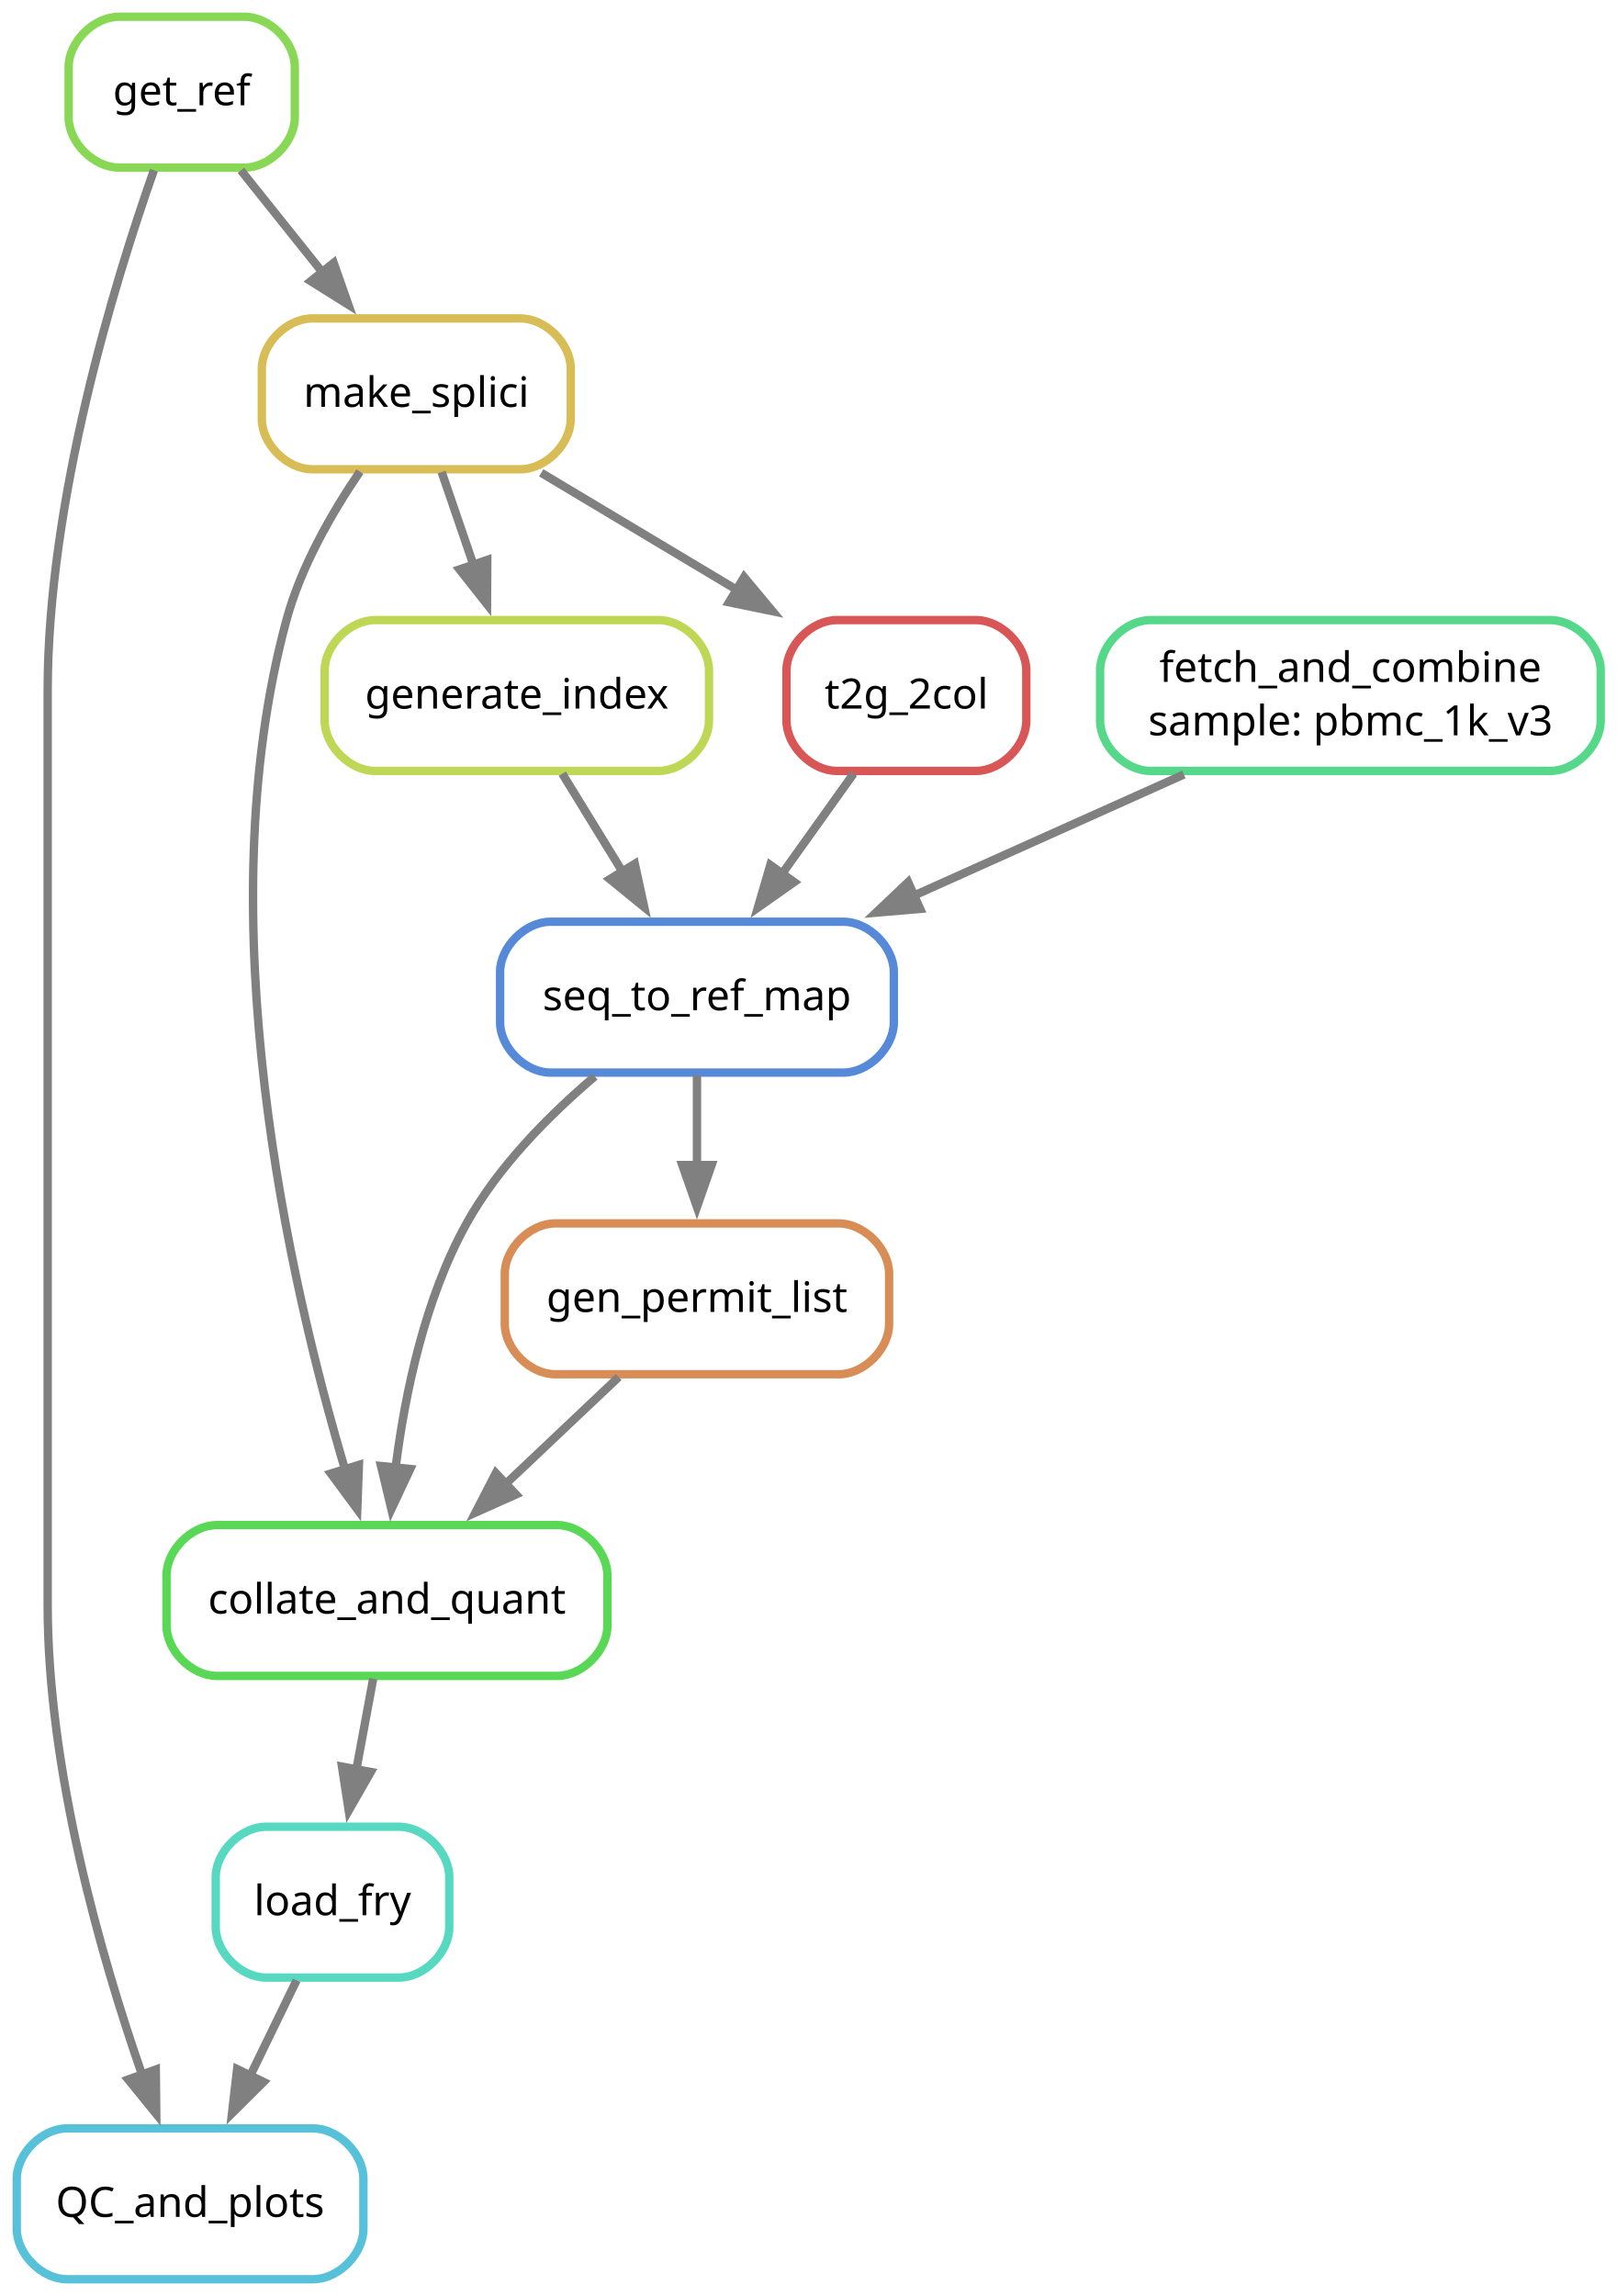
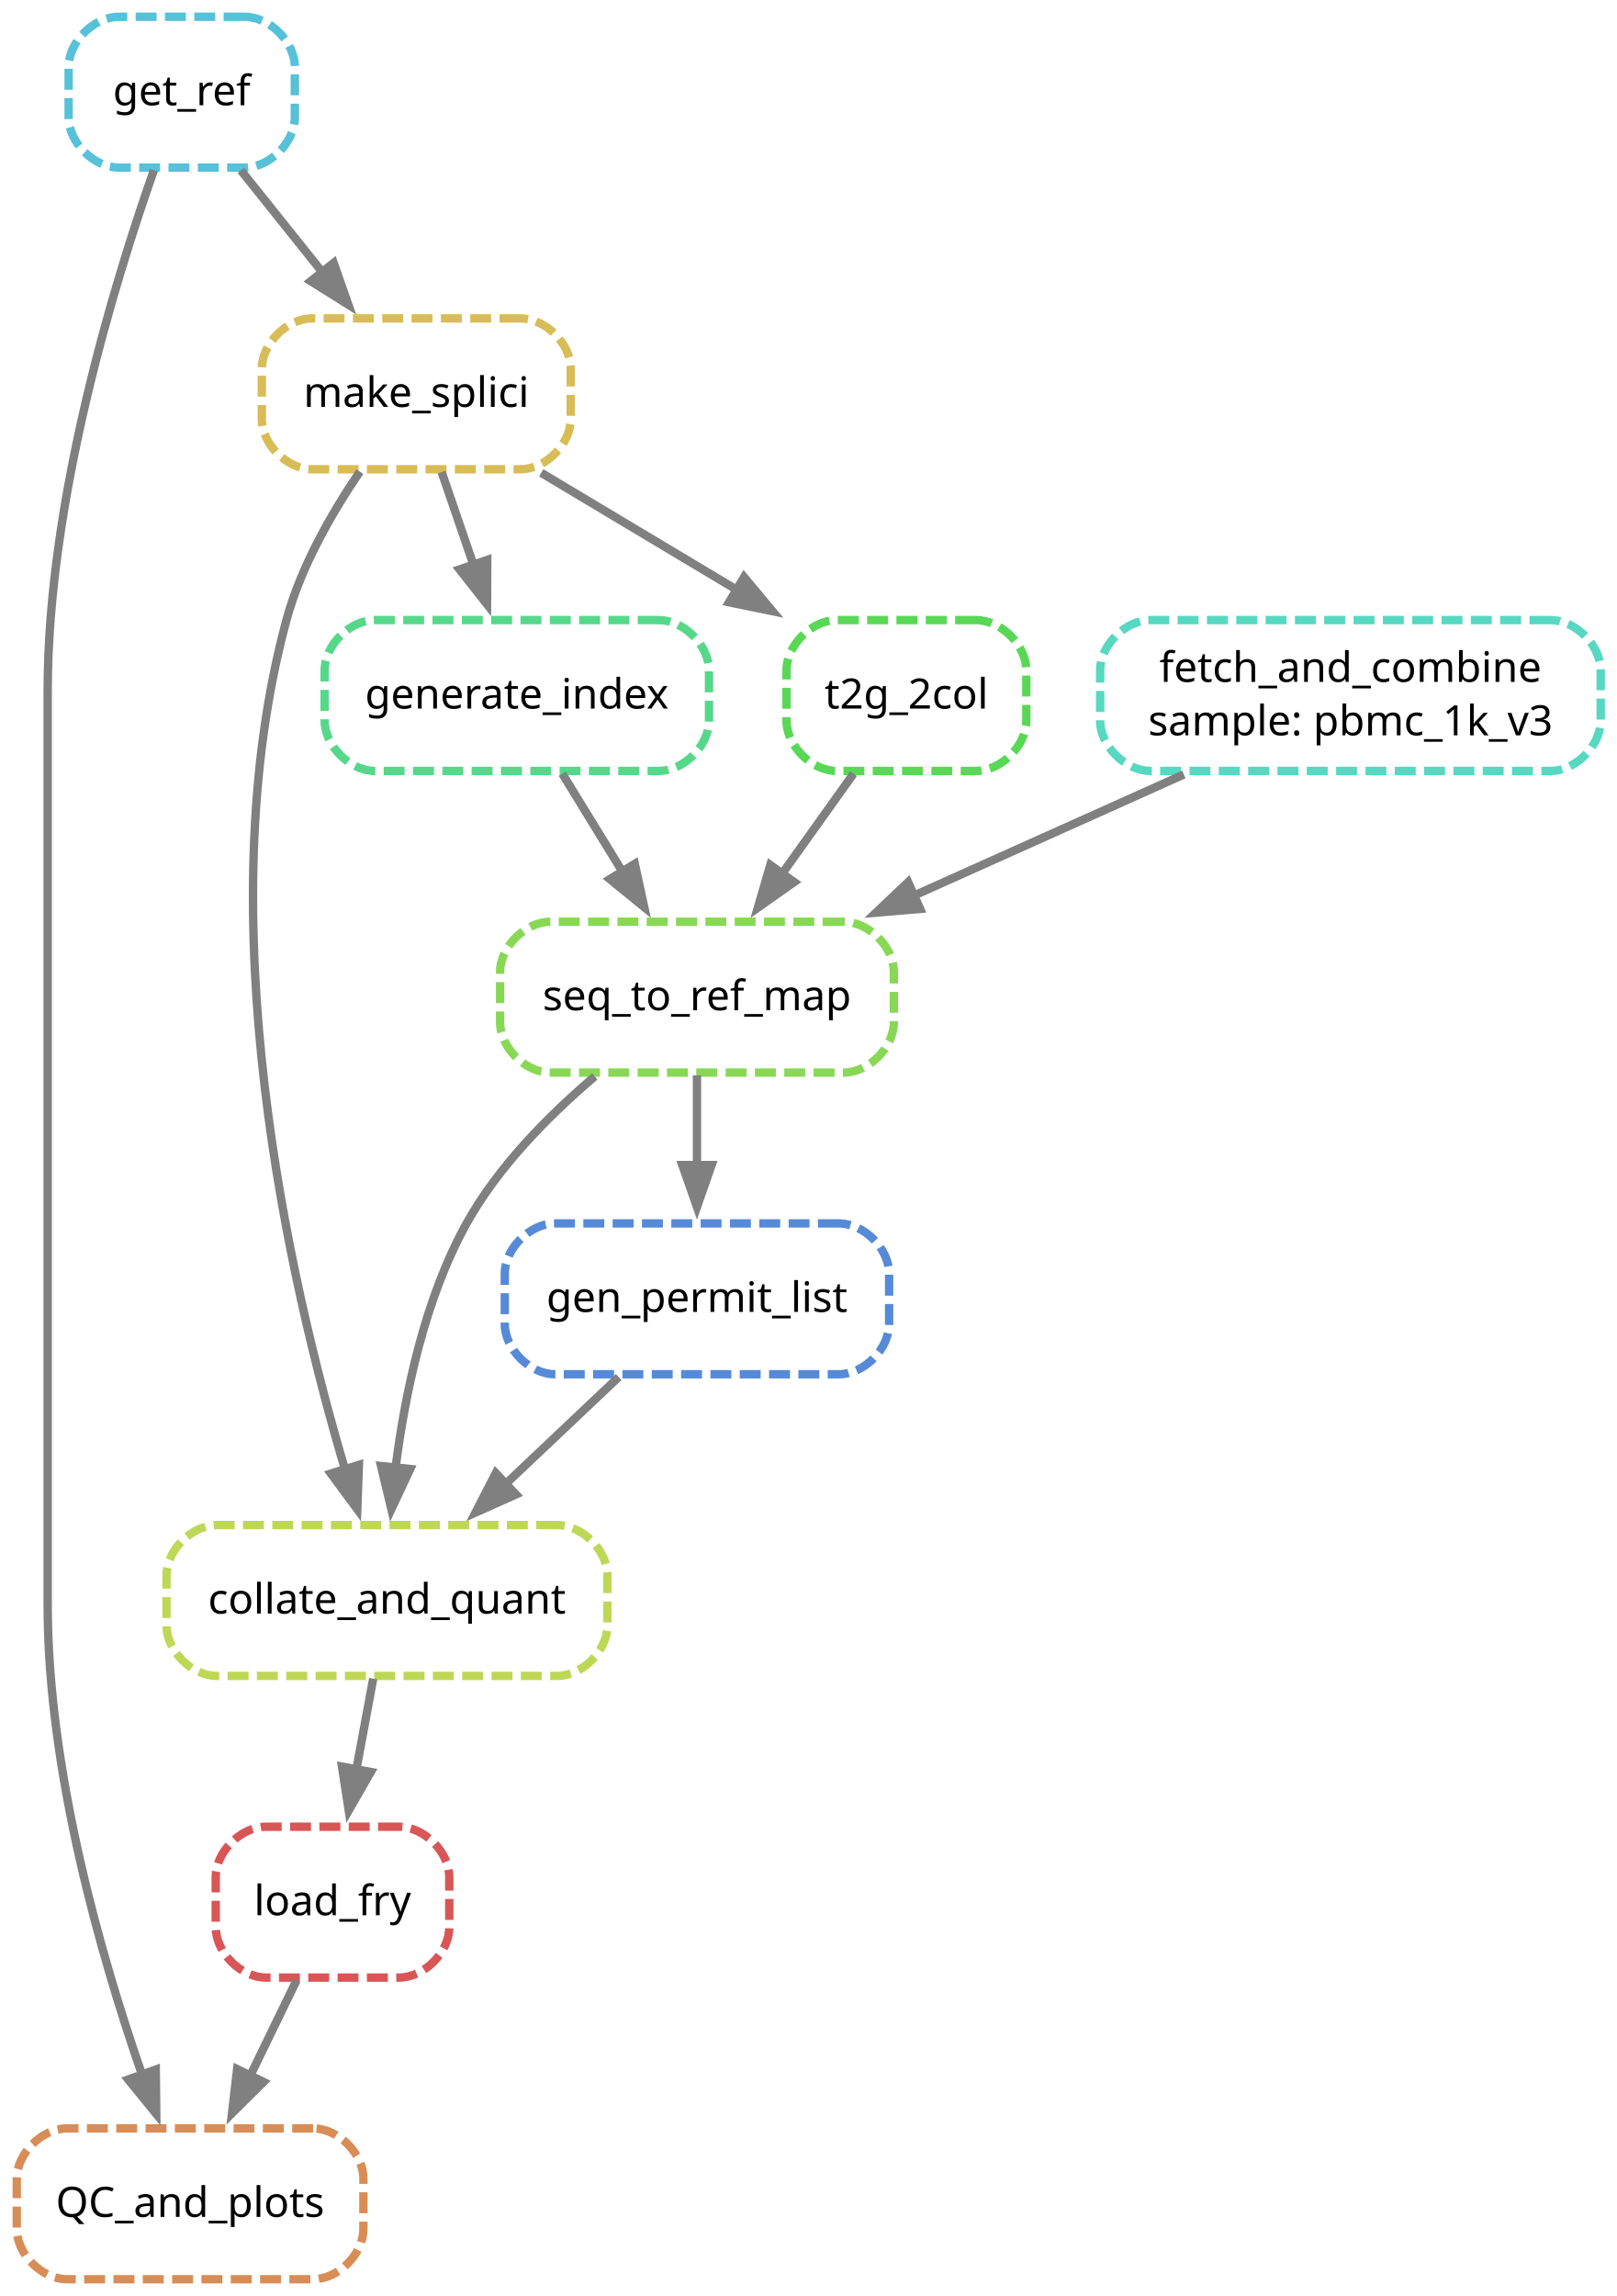
<svg xmlns="http://www.w3.org/2000/svg" width="386pt" height="548pt" viewBox="0.00 0.00 386.00 548.00">
  <g id="graph0" class="graph" transform="scale(1 1) rotate(0) translate(4 544)">
    <polygon fill="white" stroke="none" points="-4,4 -4,-544 382.12,-544 382.12,4 -4,4" />
    <g id="node1" class="node">
-       <path fill="none" stroke="#56c1d8" stroke-width="2" d="M70.75,-36C70.75,-36 12,-36 12,-36 6,-36 0,-30 0,-24 0,-24 0,-12 0,-12 0,-6 6,0 12,0 12,0 70.75,0 70.75,0 76.75,0 82.75,-6 82.75,-12 82.75,-12 82.75,-24 82.75,-24 82.75,-30 76.75,-36 70.75,-36" />
+       <path fill="none" stroke="#d88d56" stroke-width="2" stroke-dasharray="5,2" d="M70.75,-36C70.75,-36 12,-36 12,-36 6,-36 0,-30 0,-24 0,-24 0,-12 0,-12 0,-6 6,0 12,0 12,0 70.75,0 70.75,0 76.75,0 82.75,-6 82.75,-12 82.75,-12 82.75,-24 82.75,-24 82.75,-30 76.75,-36 70.75,-36" />
      <text xml:space="preserve" text-anchor="middle" x="41.38" y="-14.88" font-family="sans" font-size="10.00">QC_and_plots</text>
    </g>
    <g id="node2" class="node">
-       <path fill="none" stroke="#56d8c1" stroke-width="2" d="M91.25,-108C91.25,-108 59.5,-108 59.5,-108 53.5,-108 47.5,-102 47.5,-96 47.5,-96 47.5,-84 47.5,-84 47.5,-78 53.5,-72 59.5,-72 59.5,-72 91.25,-72 91.25,-72 97.25,-72 103.25,-78 103.25,-84 103.25,-84 103.25,-96 103.25,-96 103.25,-102 97.25,-108 91.25,-108" />
+       <path fill="none" stroke="#d85656" stroke-width="2" stroke-dasharray="5,2" d="M91.25,-108C91.25,-108 59.5,-108 59.5,-108 53.5,-108 47.5,-102 47.5,-96 47.5,-96 47.5,-84 47.5,-84 47.5,-78 53.5,-72 59.5,-72 59.5,-72 91.25,-72 91.25,-72 97.25,-72 103.25,-78 103.25,-84 103.25,-84 103.25,-96 103.25,-96 103.25,-102 97.25,-108 91.25,-108" />
      <text xml:space="preserve" text-anchor="middle" x="75.38" y="-86.88" font-family="sans" font-size="10.00">load_fry</text>
    </g>
    <g id="edge1" class="edge">
      <path fill="none" stroke="grey" stroke-width="2" d="M66.8,-71.34C63.44,-64.43 59.5,-56.31 55.73,-48.56" />
      <polygon fill="grey" stroke="grey" stroke-width="2" points="58.91,-47.09 51.39,-39.62 52.61,-50.15 58.91,-47.09" />
    </g>
    <g id="node3" class="node">
-       <path fill="none" stroke="#59d856" stroke-width="2" d="M129,-180C129,-180 47.75,-180 47.75,-180 41.75,-180 35.75,-174 35.75,-168 35.75,-168 35.75,-156 35.75,-156 35.75,-150 41.75,-144 47.75,-144 47.75,-144 129,-144 129,-144 135,-144 141,-150 141,-156 141,-156 141,-168 141,-168 141,-174 135,-180 129,-180" />
+       <path fill="none" stroke="#bed856" stroke-width="2" stroke-dasharray="5,2" d="M129,-180C129,-180 47.75,-180 47.75,-180 41.75,-180 35.75,-174 35.75,-168 35.75,-168 35.75,-156 35.75,-156 35.75,-150 41.75,-144 47.75,-144 47.75,-144 129,-144 129,-144 135,-144 141,-150 141,-156 141,-156 141,-168 141,-168 141,-174 135,-180 129,-180" />
      <text xml:space="preserve" text-anchor="middle" x="88.38" y="-158.88" font-family="sans" font-size="10.00">collate_and_quant</text>
    </g>
    <g id="edge3" class="edge">
      <path fill="none" stroke="grey" stroke-width="2" d="M85.09,-143.34C83.87,-136.75 82.45,-129.08 81.07,-121.67" />
      <polygon fill="grey" stroke="grey" stroke-width="2" points="84.52,-121.07 79.25,-111.88 77.64,-122.35 84.52,-121.07" />
    </g>
    <g id="node4" class="node">
-       <path fill="none" stroke="#d88d56" stroke-width="2" d="M196.25,-252C196.25,-252 128.5,-252 128.5,-252 122.5,-252 116.5,-246 116.5,-240 116.5,-240 116.5,-228 116.5,-228 116.5,-222 122.5,-216 128.5,-216 128.5,-216 196.25,-216 196.25,-216 202.25,-216 208.25,-222 208.25,-228 208.25,-228 208.25,-240 208.25,-240 208.25,-246 202.25,-252 196.25,-252" />
+       <path fill="none" stroke="#568ad8" stroke-width="2" stroke-dasharray="5,2" d="M196.25,-252C196.25,-252 128.5,-252 128.5,-252 122.5,-252 116.5,-246 116.5,-240 116.5,-240 116.5,-228 116.5,-228 116.5,-222 122.5,-216 128.5,-216 128.5,-216 196.25,-216 196.25,-216 202.25,-216 208.25,-222 208.25,-228 208.25,-228 208.25,-240 208.25,-240 208.25,-246 202.25,-252 196.25,-252" />
      <text xml:space="preserve" text-anchor="middle" x="162.38" y="-230.88" font-family="sans" font-size="10.00">gen_permit_list</text>
    </g>
    <g id="edge4" class="edge">
      <path fill="none" stroke="grey" stroke-width="2" d="M143.7,-215.34C135.53,-207.6 125.75,-198.36 116.71,-189.81" />
      <polygon fill="grey" stroke="grey" stroke-width="2" points="119.17,-187.31 109.5,-182.98 114.36,-192.4 119.17,-187.31" />
    </g>
    <g id="node5" class="node">
-       <path fill="none" stroke="#568ad8" stroke-width="2" d="M197.38,-324C197.38,-324 127.38,-324 127.38,-324 121.38,-324 115.38,-318 115.38,-312 115.38,-312 115.38,-300 115.38,-300 115.38,-294 121.38,-288 127.38,-288 127.38,-288 197.38,-288 197.38,-288 203.38,-288 209.38,-294 209.38,-300 209.38,-300 209.38,-312 209.38,-312 209.38,-318 203.38,-324 197.38,-324" />
+       <path fill="none" stroke="#88d856" stroke-width="2" stroke-dasharray="5,2" d="M197.38,-324C197.38,-324 127.38,-324 127.38,-324 121.38,-324 115.38,-318 115.38,-312 115.38,-312 115.38,-300 115.38,-300 115.38,-294 121.38,-288 127.38,-288 127.38,-288 197.38,-288 197.38,-288 203.38,-288 209.38,-294 209.38,-300 209.38,-300 209.38,-312 209.38,-312 209.38,-318 203.38,-324 197.38,-324" />
      <text xml:space="preserve" text-anchor="middle" x="162.38" y="-302.88" font-family="sans" font-size="10.00">seq_to_ref_map</text>
    </g>
    <g id="edge5" class="edge">
      <path fill="none" stroke="grey" stroke-width="2" d="M138,-287.09C127.05,-277.8 114.91,-265.56 107.38,-252 97.46,-234.15 92.71,-211.64 90.44,-193.72" />
      <polygon fill="grey" stroke="grey" stroke-width="2" points="93.93,-193.39 89.43,-183.8 86.96,-194.1 93.93,-193.39" />
    </g>
    <g id="edge7" class="edge">
      <path fill="none" stroke="grey" stroke-width="2" d="M162.38,-287.34C162.38,-280.75 162.38,-273.08 162.38,-265.67" />
      <polygon fill="grey" stroke="grey" stroke-width="2" points="165.88,-265.93 162.38,-255.93 158.88,-265.93 165.88,-265.93" />
    </g>
    <g id="node6" class="node">
-       <path fill="none" stroke="#bed856" stroke-width="2" d="M153.25,-396C153.25,-396 85.5,-396 85.5,-396 79.5,-396 73.5,-390 73.5,-384 73.5,-384 73.5,-372 73.5,-372 73.5,-366 79.5,-360 85.5,-360 85.5,-360 153.25,-360 153.25,-360 159.25,-360 165.25,-366 165.25,-372 165.25,-372 165.25,-384 165.25,-384 165.25,-390 159.25,-396 153.25,-396" />
+       <path fill="none" stroke="#56d88a" stroke-width="2" stroke-dasharray="5,2" d="M153.25,-396C153.25,-396 85.5,-396 85.5,-396 79.5,-396 73.5,-390 73.5,-384 73.5,-384 73.5,-372 73.5,-372 73.5,-366 79.5,-360 85.5,-360 85.5,-360 153.25,-360 153.25,-360 159.25,-360 165.25,-366 165.25,-372 165.25,-372 165.25,-384 165.25,-384 165.25,-390 159.25,-396 153.25,-396" />
      <text xml:space="preserve" text-anchor="middle" x="119.38" y="-374.88" font-family="sans" font-size="10.00">generate_index</text>
    </g>
    <g id="edge8" class="edge">
      <path fill="none" stroke="grey" stroke-width="2" d="M130.23,-359.34C134.62,-352.18 139.81,-343.73 144.73,-335.73" />
      <polygon fill="grey" stroke="grey" stroke-width="2" points="147.54,-337.83 149.79,-327.48 141.58,-334.17 147.54,-337.83" />
    </g>
    <g id="node7" class="node">
-       <path fill="none" stroke="#d8bc56" stroke-width="2" d="M120.25,-468C120.25,-468 70.5,-468 70.5,-468 64.5,-468 58.5,-462 58.5,-456 58.5,-456 58.5,-444 58.5,-444 58.5,-438 64.5,-432 70.5,-432 70.5,-432 120.25,-432 120.25,-432 126.25,-432 132.25,-438 132.25,-444 132.25,-444 132.25,-456 132.25,-456 132.25,-462 126.25,-468 120.25,-468" />
+       <path fill="none" stroke="#d8bc56" stroke-width="2" stroke-dasharray="5,2" d="M120.25,-468C120.25,-468 70.5,-468 70.5,-468 64.5,-468 58.5,-462 58.5,-456 58.5,-456 58.5,-444 58.5,-444 58.5,-438 64.5,-432 70.5,-432 70.5,-432 120.25,-432 120.25,-432 126.25,-432 132.25,-438 132.25,-444 132.25,-444 132.25,-456 132.25,-456 132.25,-462 126.25,-468 120.25,-468" />
      <text xml:space="preserve" text-anchor="middle" x="95.38" y="-446.88" font-family="sans" font-size="10.00">make_splici</text>
    </g>
    <g id="edge6" class="edge">
      <path fill="none" stroke="grey" stroke-width="2" d="M81.91,-431.43C75.21,-421.59 67.83,-408.76 64.38,-396 45.15,-325.06 65.03,-238.16 78.39,-193.18" />
      <polygon fill="grey" stroke="grey" stroke-width="2" points="81.68,-194.37 81.29,-183.78 74.99,-192.3 81.68,-194.37" />
    </g>
    <g id="edge11" class="edge">
      <path fill="none" stroke="grey" stroke-width="2" d="M101.43,-431.34C103.74,-424.59 106.45,-416.69 109.05,-409.11" />
      <polygon fill="grey" stroke="grey" stroke-width="2" points="112.32,-410.36 112.26,-399.77 105.7,-408.09 112.32,-410.36" />
    </g>
    <g id="node10" class="node">
-       <path fill="none" stroke="#d85656" stroke-width="2" d="M229,-396C229,-396 195.75,-396 195.75,-396 189.75,-396 183.75,-390 183.75,-384 183.75,-384 183.75,-372 183.75,-372 183.75,-366 189.75,-360 195.75,-360 195.75,-360 229,-360 229,-360 235,-360 241,-366 241,-372 241,-372 241,-384 241,-384 241,-390 235,-396 229,-396" />
+       <path fill="none" stroke="#59d856" stroke-width="2" stroke-dasharray="5,2" d="M229,-396C229,-396 195.75,-396 195.75,-396 189.75,-396 183.75,-390 183.75,-384 183.75,-384 183.75,-372 183.75,-372 183.75,-366 189.75,-360 195.75,-360 195.75,-360 229,-360 229,-360 235,-360 241,-366 241,-372 241,-372 241,-384 241,-384 241,-390 235,-396 229,-396" />
      <text xml:space="preserve" text-anchor="middle" x="212.38" y="-374.88" font-family="sans" font-size="10.00">t2g_2col</text>
    </g>
    <g id="edge13" class="edge">
      <path fill="none" stroke="grey" stroke-width="2" d="M125.2,-431.15C139.48,-422.62 156.78,-412.26 172.19,-403.04" />
      <polygon fill="grey" stroke="grey" stroke-width="2" points="173.63,-406.26 180.41,-398.12 170.03,-400.25 173.63,-406.26" />
    </g>
    <g id="node8" class="node">
-       <path fill="none" stroke="#88d856" stroke-width="2" d="M54.38,-540C54.38,-540 24.38,-540 24.38,-540 18.38,-540 12.38,-534 12.38,-528 12.38,-528 12.38,-516 12.38,-516 12.38,-510 18.38,-504 24.38,-504 24.38,-504 54.38,-504 54.38,-504 60.38,-504 66.38,-510 66.38,-516 66.38,-516 66.38,-528 66.38,-528 66.38,-534 60.38,-540 54.38,-540" />
+       <path fill="none" stroke="#56c1d8" stroke-width="2" stroke-dasharray="5,2" d="M54.38,-540C54.38,-540 24.38,-540 24.38,-540 18.38,-540 12.38,-534 12.38,-528 12.38,-528 12.38,-516 12.38,-516 12.38,-510 18.38,-504 24.38,-504 24.38,-504 54.38,-504 54.38,-504 60.38,-504 66.38,-510 66.38,-516 66.38,-516 66.38,-528 66.38,-528 66.38,-534 60.38,-540 54.38,-540" />
      <text xml:space="preserve" text-anchor="middle" x="39.38" y="-518.88" font-family="sans" font-size="10.00">get_ref</text>
    </g>
    <g id="edge2" class="edge">
      <path fill="none" stroke="grey" stroke-width="2" d="M32.74,-503.36C23.37,-476.79 7.38,-424.74 7.38,-379 7.38,-379 7.38,-379 7.38,-161 7.38,-121.39 20.04,-77.23 29.91,-48.83" />
      <polygon fill="grey" stroke="grey" stroke-width="2" points="33.19,-50.05 33.3,-39.45 26.61,-47.67 33.19,-50.05" />
    </g>
    <g id="edge12" class="edge">
      <path fill="none" stroke="grey" stroke-width="2" d="M53.51,-503.34C59.43,-495.93 66.46,-487.14 73.05,-478.9" />
      <polygon fill="grey" stroke="grey" stroke-width="2" points="75.65,-481.26 79.16,-471.27 70.18,-476.89 75.65,-481.26" />
    </g>
    <g id="node9" class="node">
-       <path fill="none" stroke="#56d88a" stroke-width="2" d="M366.12,-396C366.12,-396 270.62,-396 270.62,-396 264.62,-396 258.62,-390 258.62,-384 258.62,-384 258.62,-372 258.62,-372 258.62,-366 264.62,-360 270.62,-360 270.62,-360 366.12,-360 366.12,-360 372.12,-360 378.12,-366 378.12,-372 378.12,-372 378.12,-384 378.12,-384 378.12,-390 372.12,-396 366.12,-396" />
+       <path fill="none" stroke="#56d8c1" stroke-width="2" stroke-dasharray="5,2" d="M366.12,-396C366.12,-396 270.62,-396 270.62,-396 264.62,-396 258.62,-390 258.62,-384 258.62,-384 258.62,-372 258.62,-372 258.62,-366 264.62,-360 270.62,-360 270.62,-360 366.12,-360 366.12,-360 372.12,-360 378.12,-366 378.12,-372 378.12,-372 378.12,-384 378.12,-384 378.12,-390 372.12,-396 366.12,-396" />
      <text xml:space="preserve" text-anchor="middle" x="318.38" y="-381.25" font-family="sans" font-size="10.00">fetch_and_combine</text>
      <text xml:space="preserve" text-anchor="middle" x="318.38" y="-368.5" font-family="sans" font-size="10.00">sample: pbmc_1k_v3</text>
    </g>
    <g id="edge9" class="edge">
      <path fill="none" stroke="grey" stroke-width="2" d="M278.61,-359.15C258.97,-350.34 235.04,-339.61 214.01,-330.17" />
      <polygon fill="grey" stroke="grey" stroke-width="2" points="215.66,-327.07 205.1,-326.17 212.79,-333.46 215.66,-327.07" />
    </g>
    <g id="edge10" class="edge">
      <path fill="none" stroke="grey" stroke-width="2" d="M199.76,-359.34C194.59,-352.1 188.47,-343.53 182.7,-335.45" />
      <polygon fill="grey" stroke="grey" stroke-width="2" points="185.58,-333.47 176.92,-327.37 179.89,-337.54 185.58,-333.47" />
    </g>
  </g>
</svg>
